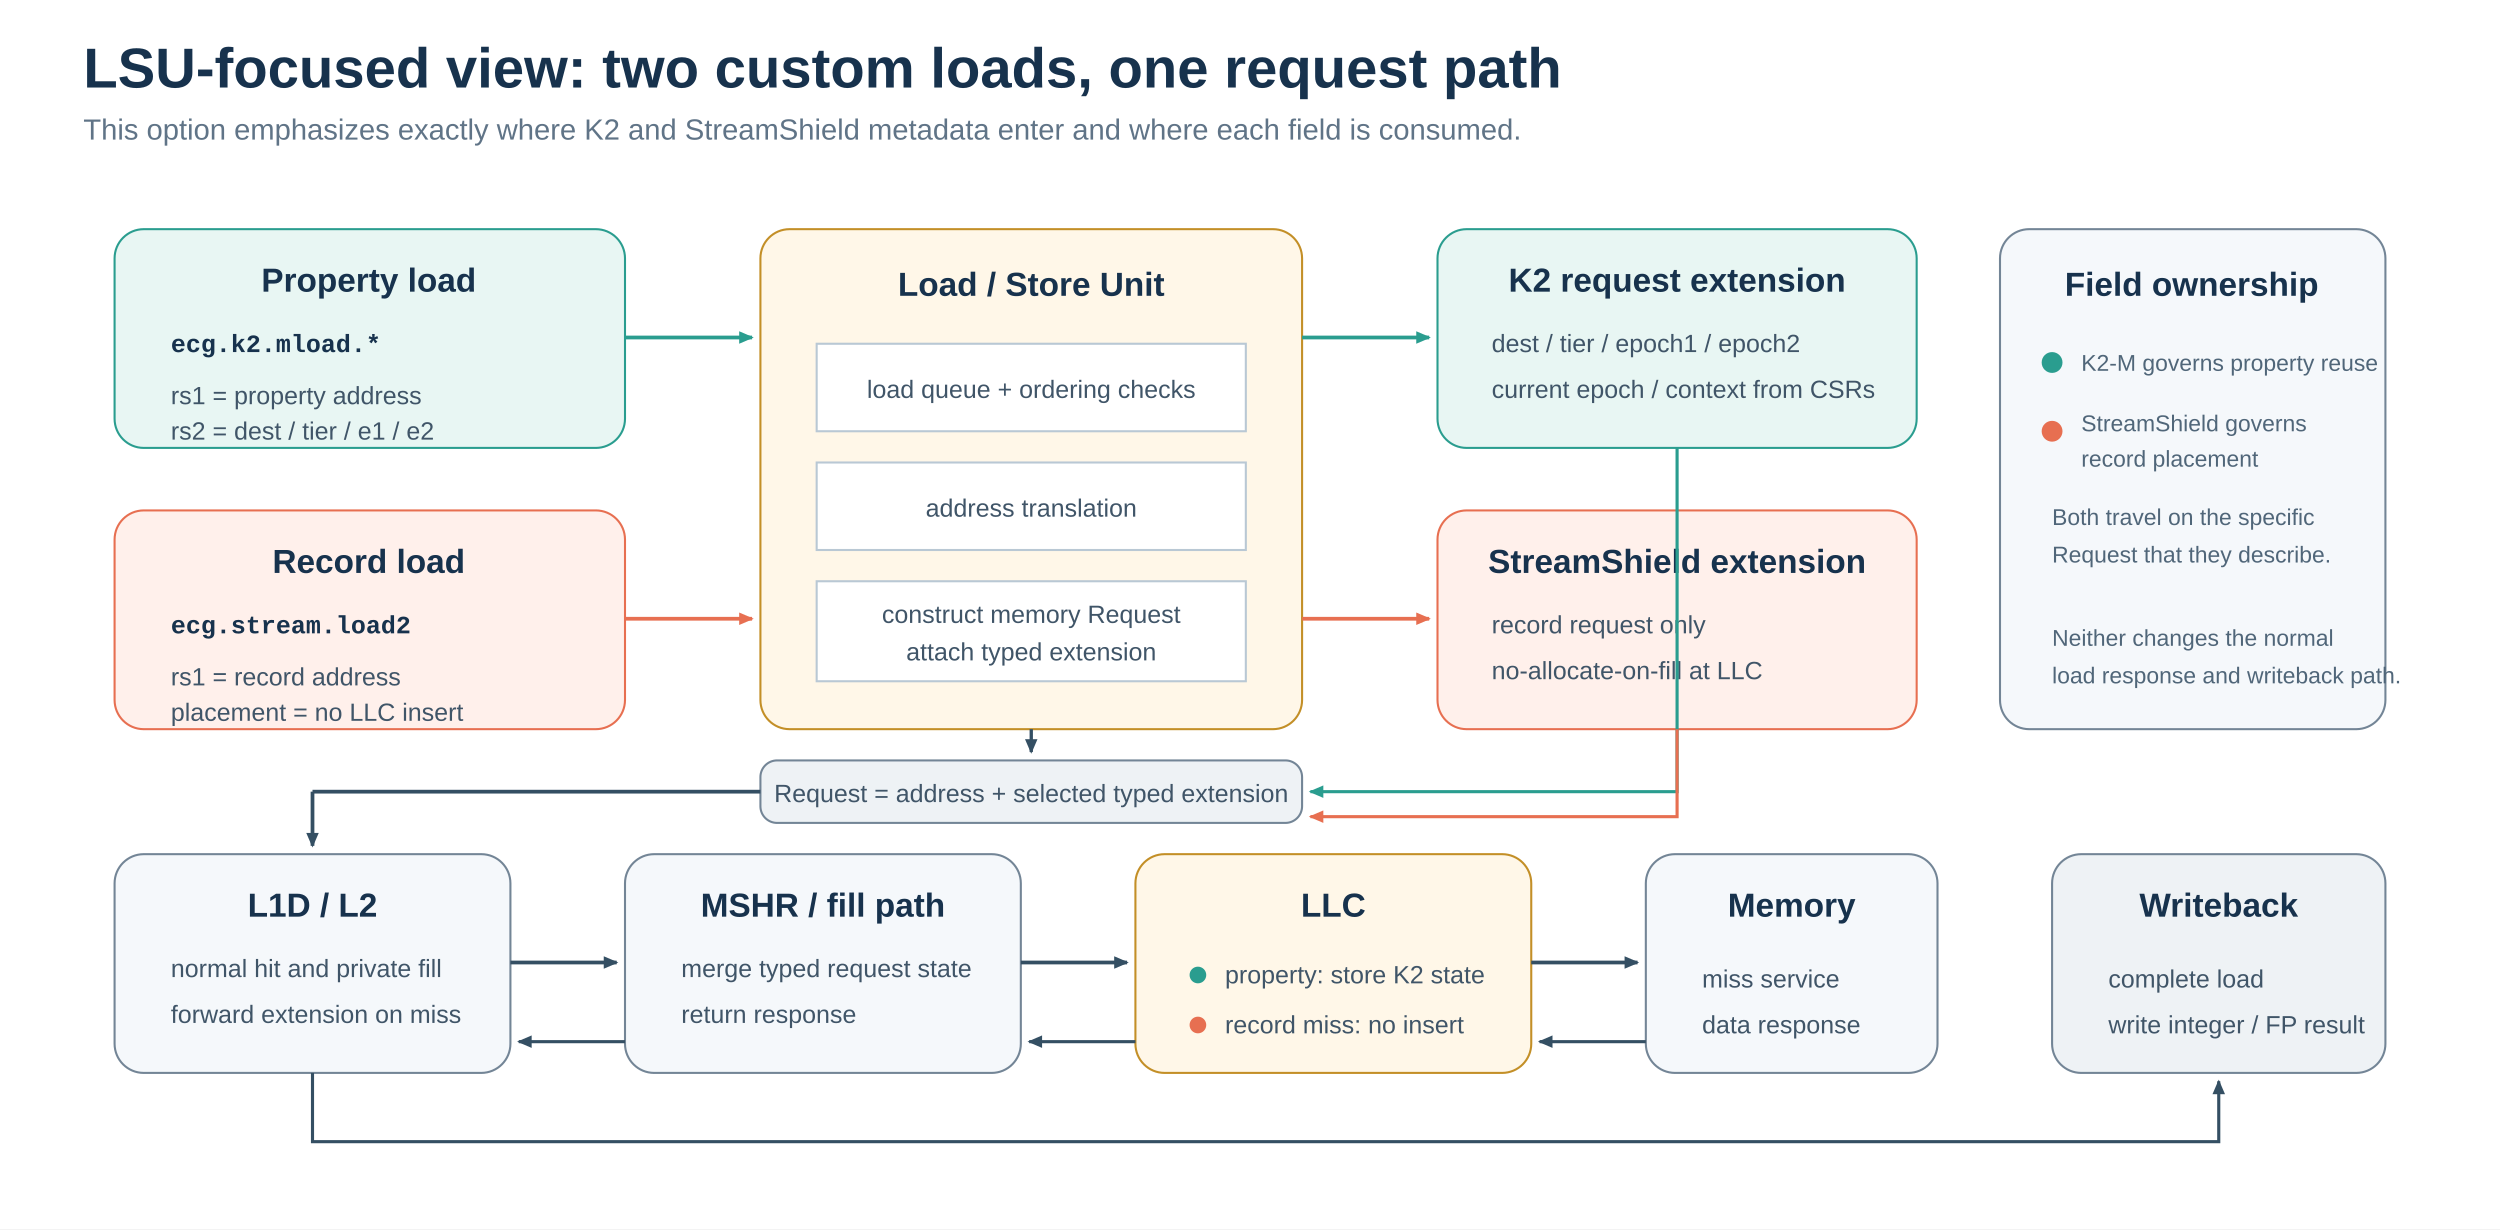
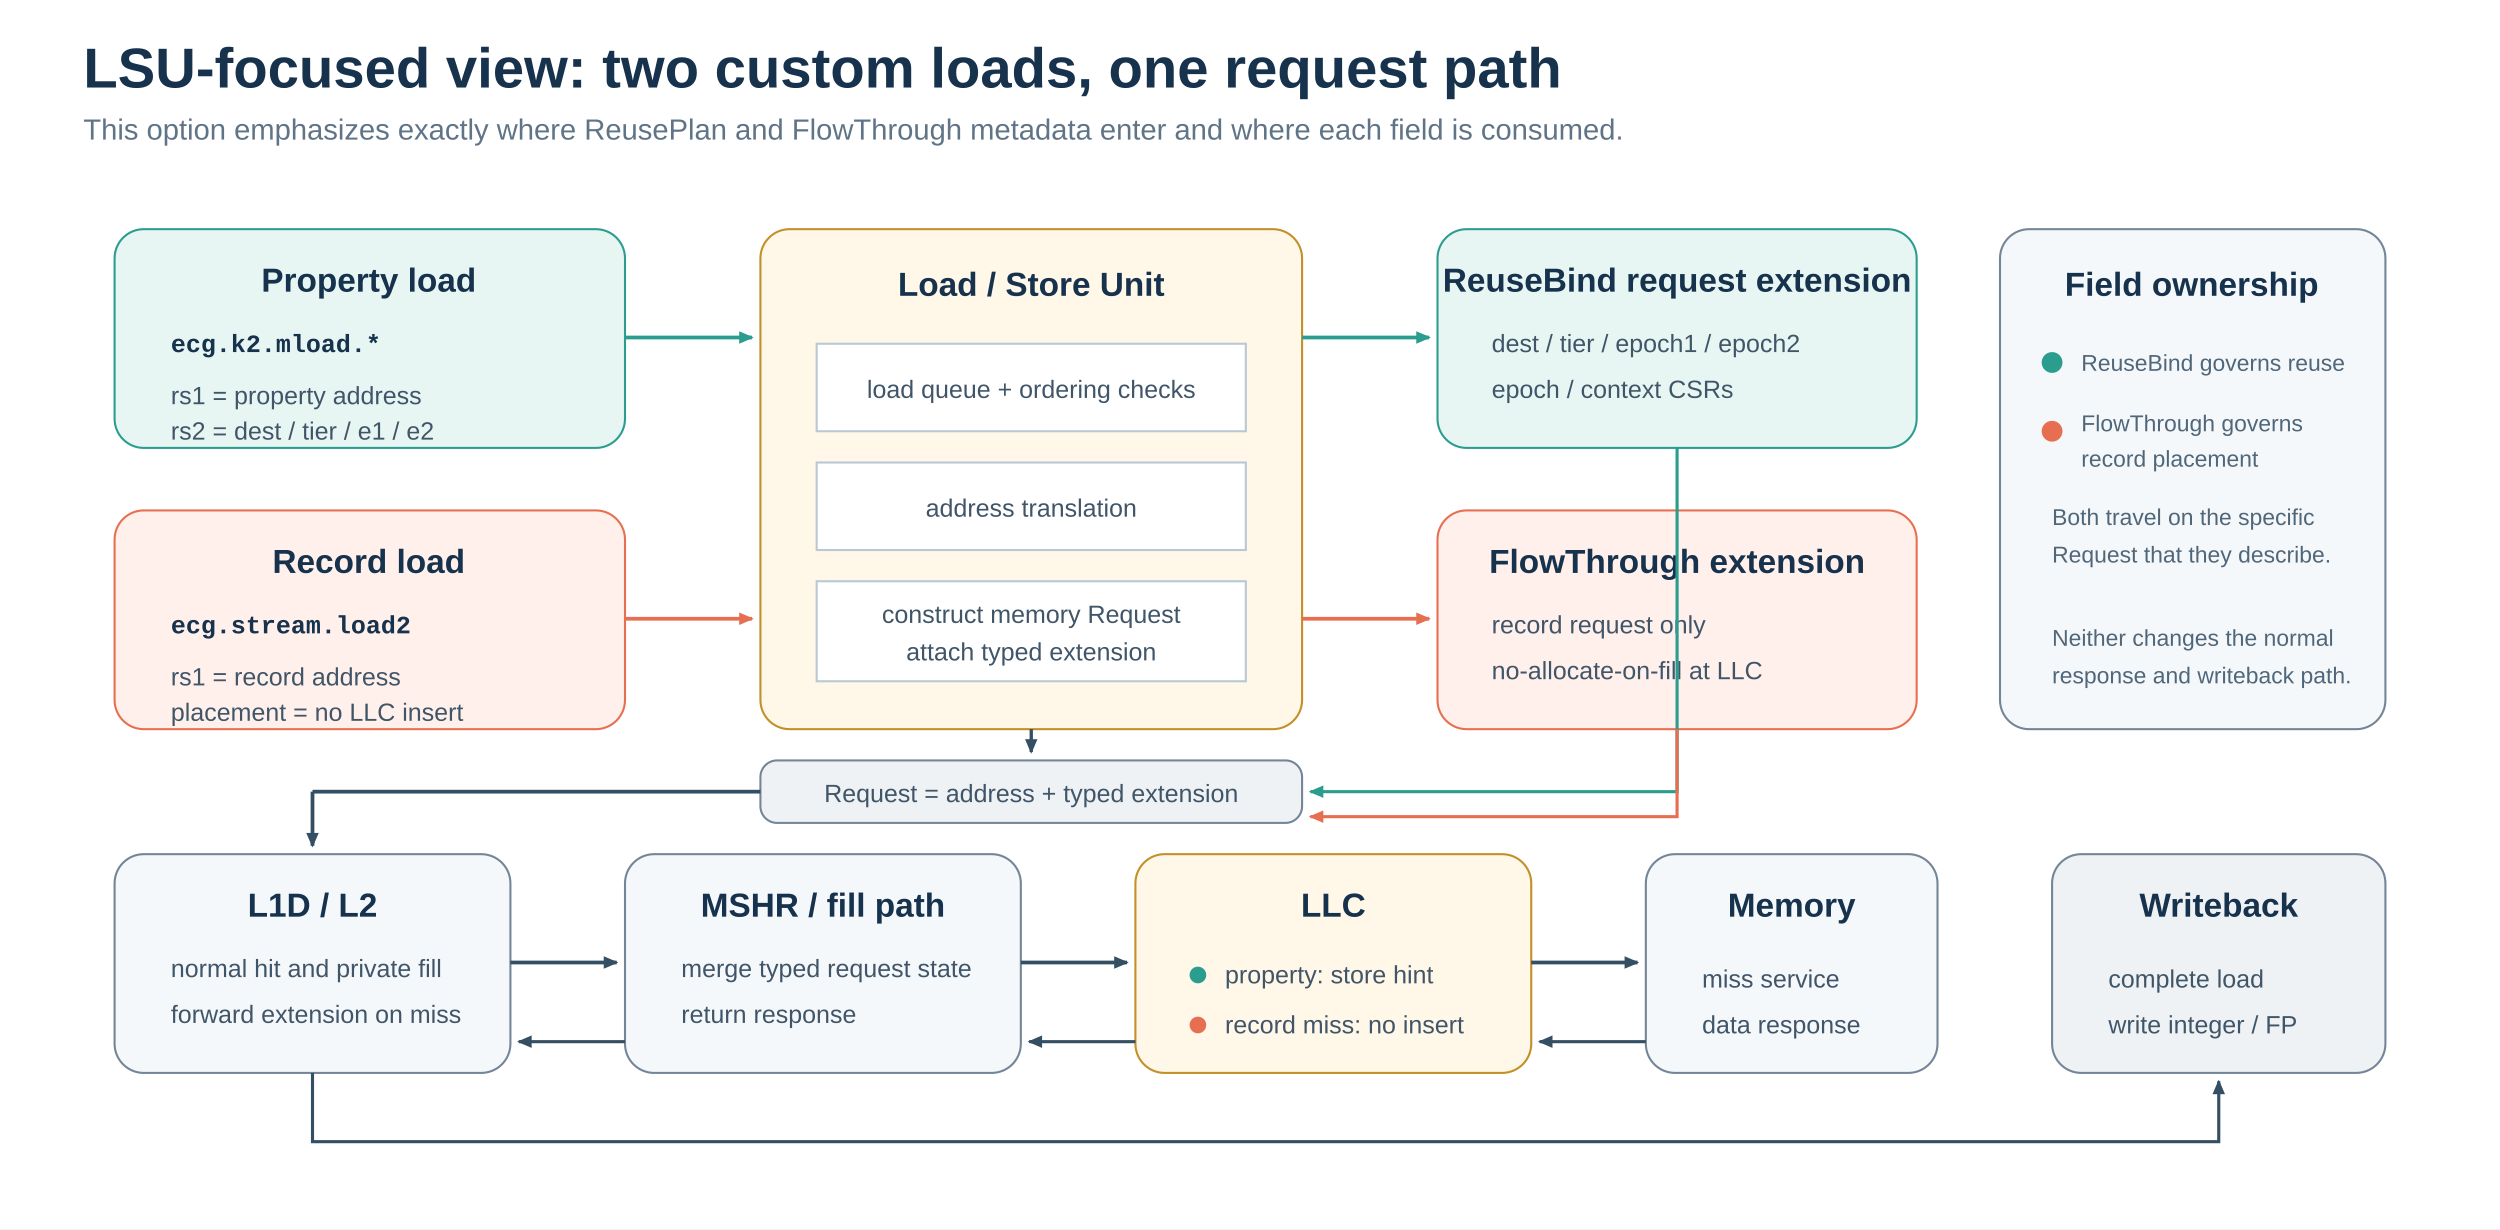
<svg xmlns="http://www.w3.org/2000/svg" width="1200" height="590" viewBox="0 0 1200 590" role="img" aria-labelledby="title desc">
  <defs>
    <marker id="arrow" markerUnits="userSpaceOnUse" markerWidth="7" markerHeight="6" refX="6.2" refY="3" orient="auto">
      <path d="M0,0 L7,3 L0,6 Z" fill="#344f63" />
    </marker>
    <marker id="teal" markerUnits="userSpaceOnUse" markerWidth="7" markerHeight="6" refX="6.2" refY="3" orient="auto">
      <path d="M0,0 L7,3 L0,6 Z" fill="#2a9d8f" />
    </marker>
    <marker id="coral" markerUnits="userSpaceOnUse" markerWidth="7" markerHeight="6" refX="6.2" refY="3" orient="auto">
      <path d="M0,0 L7,3 L0,6 Z" fill="#e76f51" />
    </marker>
    <style>
      .title{font:700 27px Arial,sans-serif;fill:#17324d}
      .subtitle{font:400 14px Arial,sans-serif;fill:#607487}
      .box-title{font:700 16px Arial,sans-serif;fill:#17324d}
      .body{font:400 12px Arial,sans-serif;fill:#405568}
      .mono{font:700 12px 'Courier New',monospace;fill:#17324d}
      .small{font:400 11px Arial,sans-serif;fill:#506679}
    </style>
  </defs>
  <rect width="1200" height="590" fill="#ffffff" />
  <text x="40" y="42" class="title">LSU-focused view: two custom loads, one request path</text>
-   <text x="40" y="67" class="subtitle">This option emphasizes exactly where K2 and StreamShield metadata enter and where each field is consumed.</text>
+   <text x="40" y="67" class="subtitle">This option emphasizes exactly where ReusePlan and FlowThrough metadata enter and where each field is consumed.</text>
  <rect x="55" y="110" width="245" height="105" rx="14" fill="#e8f6f3" stroke="#2a9d8f" />
  <text x="177" y="140" text-anchor="middle" class="box-title">Property load</text>
  <text x="82" y="169" class="mono">ecg.k2.mload.*</text>
  <text x="82" y="194" class="body">rs1 = property address</text>
  <text x="82" y="211" class="body">rs2 = dest / tier / e1 / e2</text>
  <rect x="55" y="245" width="245" height="105" rx="14" fill="#fff0eb" stroke="#e76f51" />
  <text x="177" y="275" text-anchor="middle" class="box-title">Record load</text>
  <text x="82" y="304" class="mono">ecg.stream.load2</text>
  <text x="82" y="329" class="body">rs1 = record address</text>
  <text x="82" y="346" class="body">placement = no LLC insert</text>
  <rect x="365" y="110" width="260" height="240" rx="14" fill="#fff7e8" stroke="#c38f27" />
  <text x="495" y="142" text-anchor="middle" class="box-title">Load / Store Unit</text>
  <rect x="392" y="165" width="206" height="42" fill="#ffffff" stroke="#b9c8d4" />
  <text x="495" y="191" text-anchor="middle" class="body">load queue + ordering checks</text>
  <rect x="392" y="222" width="206" height="42" fill="#ffffff" stroke="#b9c8d4" />
  <text x="495" y="248" text-anchor="middle" class="body">address translation</text>
  <rect x="392" y="279" width="206" height="48" fill="#ffffff" stroke="#b9c8d4" />
  <text x="495" y="299" text-anchor="middle" class="body">construct memory Request</text>
  <text x="495" y="317" text-anchor="middle" class="body">attach typed extension</text>
  <line x1="300" y1="162" x2="361" y2="162" stroke="#2a9d8f" stroke-width="1.8" marker-end="url(#teal)" />
  <line x1="300" y1="297" x2="361" y2="297" stroke="#e76f51" stroke-width="1.8" marker-end="url(#coral)" />
  <rect x="690" y="110" width="230" height="105" rx="14" fill="#e8f6f3" stroke="#2a9d8f" />
-   <text x="805" y="140" text-anchor="middle" class="box-title">K2 request extension</text>
+   <text x="805" y="140" text-anchor="middle" class="box-title">ReuseBind request extension</text>
  <text x="716" y="169" class="body">dest / tier / epoch1 / epoch2</text>
-   <text x="716" y="191" class="body">current epoch / context from CSRs</text>
+   <text x="716" y="191" class="body">epoch / context CSRs</text>
  <rect x="690" y="245" width="230" height="105" rx="14" fill="#fff0eb" stroke="#e76f51" />
-   <text x="805" y="275" text-anchor="middle" class="box-title">StreamShield extension</text>
+   <text x="805" y="275" text-anchor="middle" class="box-title">FlowThrough extension</text>
  <text x="716" y="304" class="body">record request only</text>
  <text x="716" y="326" class="body">no-allocate-on-fill at LLC</text>
  <line x1="625" y1="162" x2="686" y2="162" stroke="#2a9d8f" stroke-width="1.8" marker-end="url(#teal)" />
  <line x1="625" y1="297" x2="686" y2="297" stroke="#e76f51" stroke-width="1.8" marker-end="url(#coral)" />
  <rect x="365" y="365" width="260" height="30" rx="8" fill="#eef2f5" stroke="#738596" />
-   <text x="495" y="385" text-anchor="middle" class="body">Request = address + selected typed extension</text>
+   <text x="495" y="385" text-anchor="middle" class="body">Request = address + typed extension</text>
  <line x1="495" y1="350" x2="495" y2="361" stroke="#344f63" stroke-width="1.6" marker-end="url(#arrow)" />
  <polyline points="805,215 805,380 629,380" fill="none" stroke="#2a9d8f" stroke-width="1.5" marker-end="url(#teal)" />
  <polyline points="805,350 805,392 629,392" fill="none" stroke="#e76f51" stroke-width="1.5" marker-end="url(#coral)" />
  <rect x="55" y="410" width="190" height="105" rx="14" fill="#f5f8fb" stroke="#738596" />
  <text x="150" y="440" text-anchor="middle" class="box-title">L1D / L2</text>
  <text x="82" y="469" class="body">normal hit and private fill</text>
  <text x="82" y="491" class="body">forward extension on miss</text>
  <rect x="300" y="410" width="190" height="105" rx="14" fill="#f5f8fb" stroke="#738596" />
  <text x="395" y="440" text-anchor="middle" class="box-title">MSHR / fill path</text>
  <text x="327" y="469" class="body">merge typed request state</text>
  <text x="327" y="491" class="body">return response</text>
  <rect x="545" y="410" width="190" height="105" rx="14" fill="#fff7e8" stroke="#c38f27" />
  <text x="640" y="440" text-anchor="middle" class="box-title">LLC</text>
  <circle cx="575" cy="468" r="4" fill="#2a9d8f" />
-   <text x="588" y="472" class="body">property: store K2 state</text>
+   <text x="588" y="472" class="body">property: store hint</text>
  <circle cx="575" cy="492" r="4" fill="#e76f51" />
  <text x="588" y="496" class="body">record miss: no insert</text>
  <rect x="790" y="410" width="140" height="105" rx="14" fill="#f5f8fb" stroke="#738596" />
  <text x="860" y="440" text-anchor="middle" class="box-title">Memory</text>
  <text x="817" y="474" class="body">miss service</text>
  <text x="817" y="496" class="body">data response</text>
  <rect x="985" y="410" width="160" height="105" rx="14" fill="#eef2f5" stroke="#738596" />
  <text x="1065" y="440" text-anchor="middle" class="box-title">Writeback</text>
  <text x="1012" y="474" class="body">complete load</text>
-   <text x="1012" y="496" class="body">write integer / FP result</text>
+   <text x="1012" y="496" class="body">write integer / FP</text>
  <line x1="365" y1="380" x2="150" y2="380" stroke="#344f63" stroke-width="1.8" />
  <line x1="150" y1="380" x2="150" y2="406" stroke="#344f63" stroke-width="1.8" marker-end="url(#arrow)" />
  <line x1="245" y1="462" x2="296" y2="462" stroke="#344f63" stroke-width="1.8" marker-end="url(#arrow)" />
  <line x1="490" y1="462" x2="541" y2="462" stroke="#344f63" stroke-width="1.8" marker-end="url(#arrow)" />
  <line x1="735" y1="462" x2="786" y2="462" stroke="#344f63" stroke-width="1.8" marker-end="url(#arrow)" />
  <line x1="790" y1="500" x2="739" y2="500" stroke="#344f63" stroke-width="1.5" marker-end="url(#arrow)" />
  <line x1="545" y1="500" x2="494" y2="500" stroke="#344f63" stroke-width="1.5" marker-end="url(#arrow)" />
  <line x1="300" y1="500" x2="249" y2="500" stroke="#344f63" stroke-width="1.5" marker-end="url(#arrow)" />
  <polyline points="150,515 150,548 1065,548 1065,519" fill="none" stroke="#344f63" stroke-width="1.5" marker-end="url(#arrow)" />
  <rect x="960" y="110" width="185" height="240" rx="14" fill="#f5f8fb" stroke="#738596" />
  <text x="1052" y="142" text-anchor="middle" class="box-title">Field ownership</text>
  <circle cx="985" cy="174" r="5" fill="#2a9d8f" />
-   <text x="999" y="178" class="small">K2-M governs property reuse</text>
+   <text x="999" y="178" class="small">ReuseBind governs reuse</text>
  <circle cx="985" cy="207" r="5" fill="#e76f51" />
-   <text x="999" y="207" class="small">StreamShield governs</text>
+   <text x="999" y="207" class="small">FlowThrough governs</text>
  <text x="999" y="224" class="small">record placement</text>
  <text x="985" y="252" class="small">Both travel on the specific</text>
  <text x="985" y="270" class="small">Request that they describe.</text>
  <text x="985" y="310" class="small">Neither changes the normal</text>
-   <text x="985" y="328" class="small">load response and writeback path.</text>
+   <text x="985" y="328" class="small">response and writeback path.</text>
</svg>
